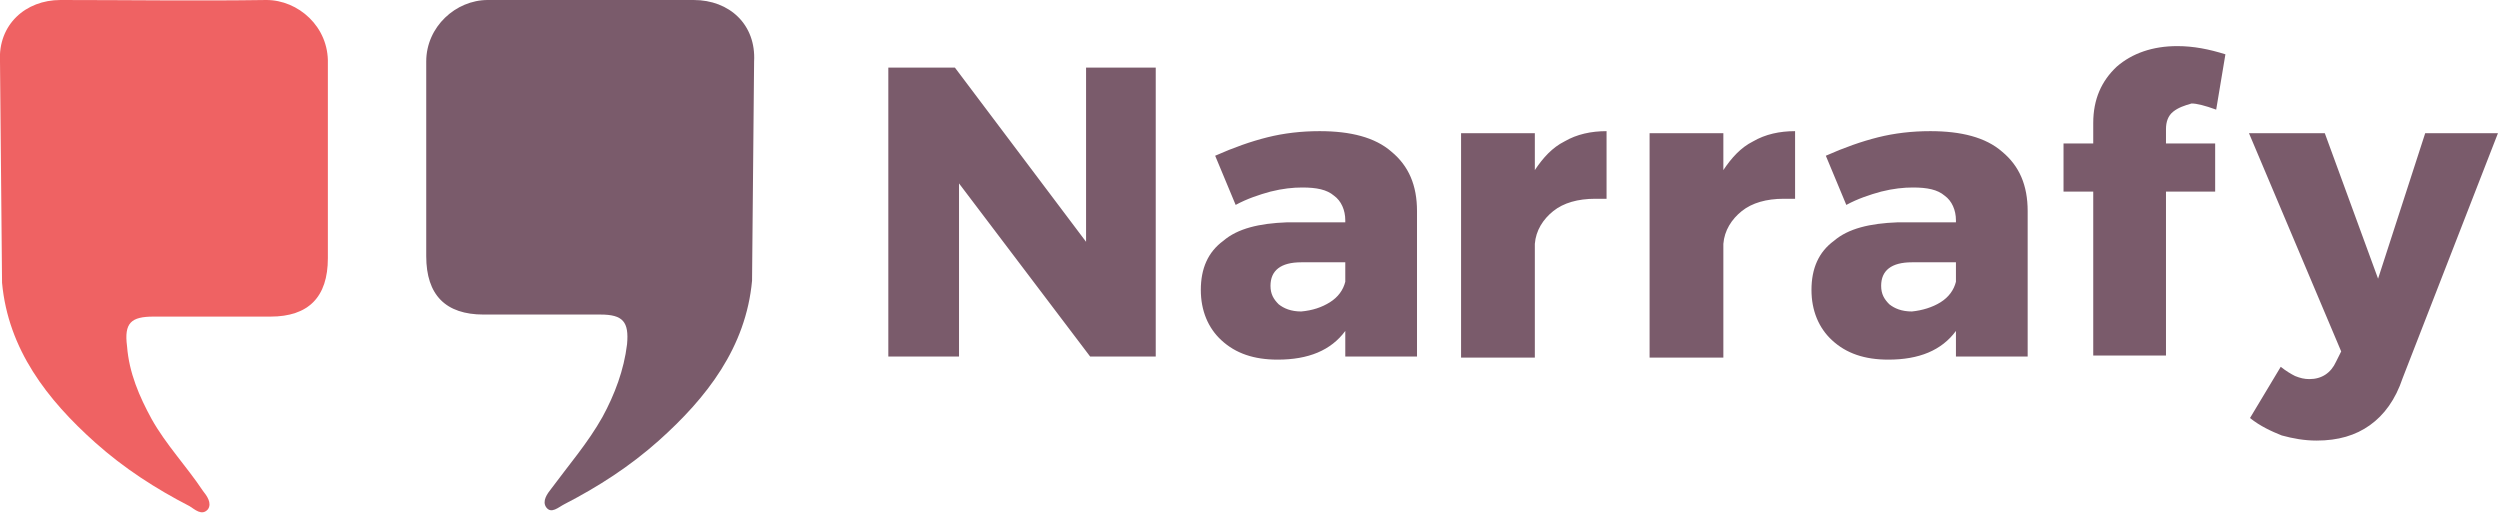
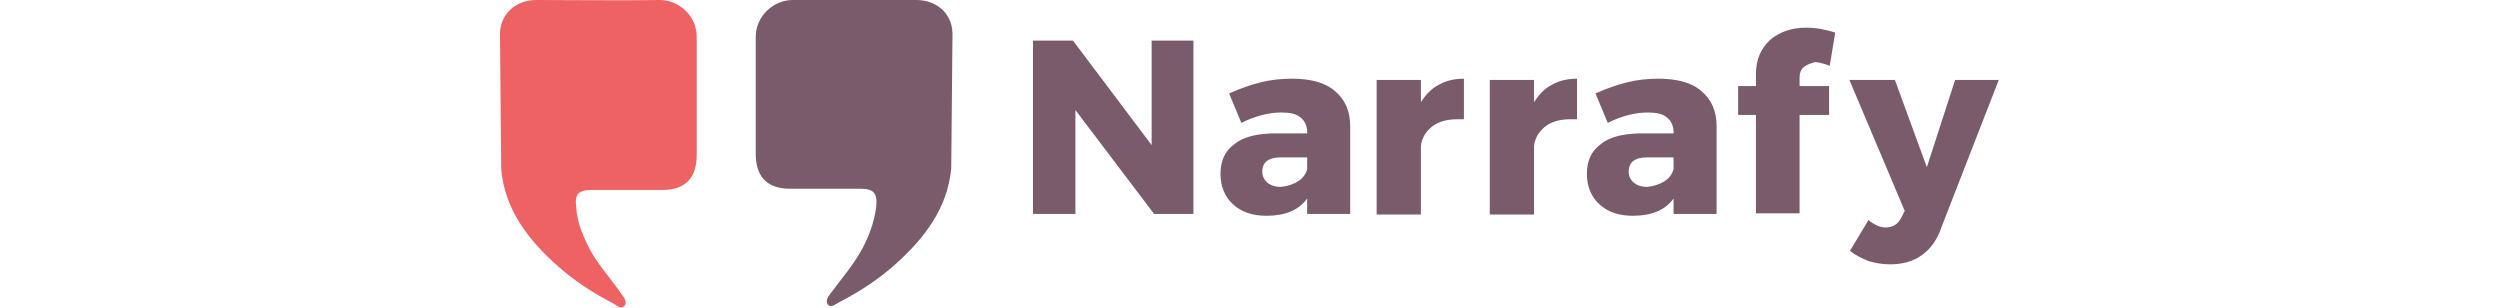
- <svg xmlns="http://www.w3.org/2000/svg" width="244" height="50" viewBox="0 0 244 50" overflow="scroll">
+ <svg xmlns="http://www.w3.org/2000/svg" width="244" height="30" viewBox="0 0 244 50" overflow="scroll">
  <style>.st0{fill:#EF6263;} .st1{fill:#7A5B6B;}</style>
  <path class="st0" d="M26 0C19.3.1 12.6 0 5.9 0 2.5 0-.2 2.4 0 6l.2 21.6C.8 34.1 4.6 39 9.3 43.2c2.8 2.5 5.9 4.5 9.2 6.2.5.3 1.2 1 1.8.3.4-.6-.1-1.3-.5-1.8-1.6-2.4-3.6-4.5-5-7-1.2-2.2-2.2-4.5-2.4-7.1-.3-2.3.4-2.9 2.6-2.9h11.4c3.7 0 5.6-1.9 5.6-5.7v-19c.1-3.6-2.9-6.2-6-6.2z" />
  <path class="st1" d="M67.7 0H47.6c-3.1 0-6 2.6-6 6v19c0 3.8 1.9 5.7 5.6 5.7h11.4c2.2 0 2.8.7 2.6 2.9-.3 2.5-1.2 4.9-2.4 7.1-1.4 2.5-3.3 4.7-5 7-.4.5-.9 1.2-.5 1.8.5.7 1.2 0 1.8-.3 3.3-1.7 6.4-3.7 9.2-6.2 4.7-4.2 8.5-9.1 9.1-15.6L73.6 6c.2-3.6-2.4-6-5.9-6zM106 6.6h6.8v28.2h-6.4L93.6 17.9v16.9h-6.9V6.6h6.5l12.8 17v-17zM135.8 14.8c1.7 1.4 2.5 3.3 2.5 5.8v14.2h-7v-2.5c-1.4 1.9-3.6 2.8-6.6 2.8-2.3 0-4.1-.6-5.5-1.9-1.3-1.2-2-2.9-2-4.9 0-2.1.7-3.7 2.2-4.8 1.4-1.2 3.5-1.7 6.2-1.8h5.7v-.2c0-1-.4-1.9-1.1-2.4-.7-.6-1.7-.8-3.1-.8-.9 0-1.9.1-3.1.4-1.1.3-2.3.7-3.4 1.3l-2-4.8c1.8-.8 3.5-1.4 5.1-1.8 1.6-.4 3.3-.6 5.1-.6 3 0 5.4.6 7 2zm-6 14.7c.8-.5 1.3-1.2 1.5-2v-1.9H127c-2 0-3 .8-3 2.3 0 .8.3 1.3.8 1.8.5.4 1.2.7 2.2.7 1.1-.1 2-.4 2.8-.9zM152.7 13.8c1.2-.7 2.6-1 4.1-1v6.6h-1.1c-1.7 0-3.1.4-4.1 1.2-1 .8-1.7 1.9-1.8 3.2v11.1h-7.2V13h7.2v3.6c.8-1.2 1.7-2.2 2.9-2.8zM171.1 13.8c1.2-.7 2.6-1 4.1-1v6.6h-1.1c-1.7 0-3.1.4-4.1 1.2-1 .8-1.7 1.9-1.8 3.2v11.1H161V13h7.2v3.6c.8-1.2 1.7-2.2 2.9-2.8zM195.4 14.8c1.7 1.4 2.5 3.3 2.5 5.8v14.2h-7v-2.5c-1.4 1.9-3.6 2.8-6.6 2.8-2.3 0-4.1-.6-5.5-1.9-1.3-1.2-2-2.9-2-4.9 0-2.1.7-3.7 2.2-4.8 1.4-1.2 3.5-1.7 6.2-1.8h5.7v-.2c0-1-.4-1.9-1.1-2.4-.7-.6-1.7-.8-3.1-.8-.9 0-1.9.1-3.1.4-1.1.3-2.3.7-3.4 1.3l-2-4.8c1.8-.8 3.5-1.4 5.1-1.8 1.6-.4 3.3-.6 5.1-.6 3 0 5.4.6 7 2zm-6 14.7c.8-.5 1.3-1.2 1.5-2v-1.9h-4.3c-2 0-3 .8-3 2.3 0 .8.3 1.3.8 1.8.5.4 1.2.7 2.2.7 1-.1 2-.4 2.8-.9zM212.1 10.9c-.5.4-.7 1-.7 1.7V14h4.8v4.7h-4.8v16h-7.1v-16h-2.9V14h2.9v-2c0-2.3.8-4.1 2.3-5.5 1.5-1.3 3.5-2 5.9-2 1.6 0 3.1.3 4.7.8l-.9 5.4c-1.1-.4-1.9-.6-2.4-.6-.7.2-1.3.4-1.8.8zM231.3 41.5c-1.4 1-3.1 1.5-5.2 1.5-1.2 0-2.3-.2-3.4-.5-1-.4-2.1-.9-3.1-1.7l3-5c.5.4 1 .7 1.4.9.5.2.9.3 1.4.3 1.2 0 2.1-.6 2.6-1.7l.5-1-9-21.3h7.4l5.2 14.2 4.6-14.2h7.1l-9.3 23.9c-.7 2.1-1.8 3.6-3.2 4.6z" />
</svg>
